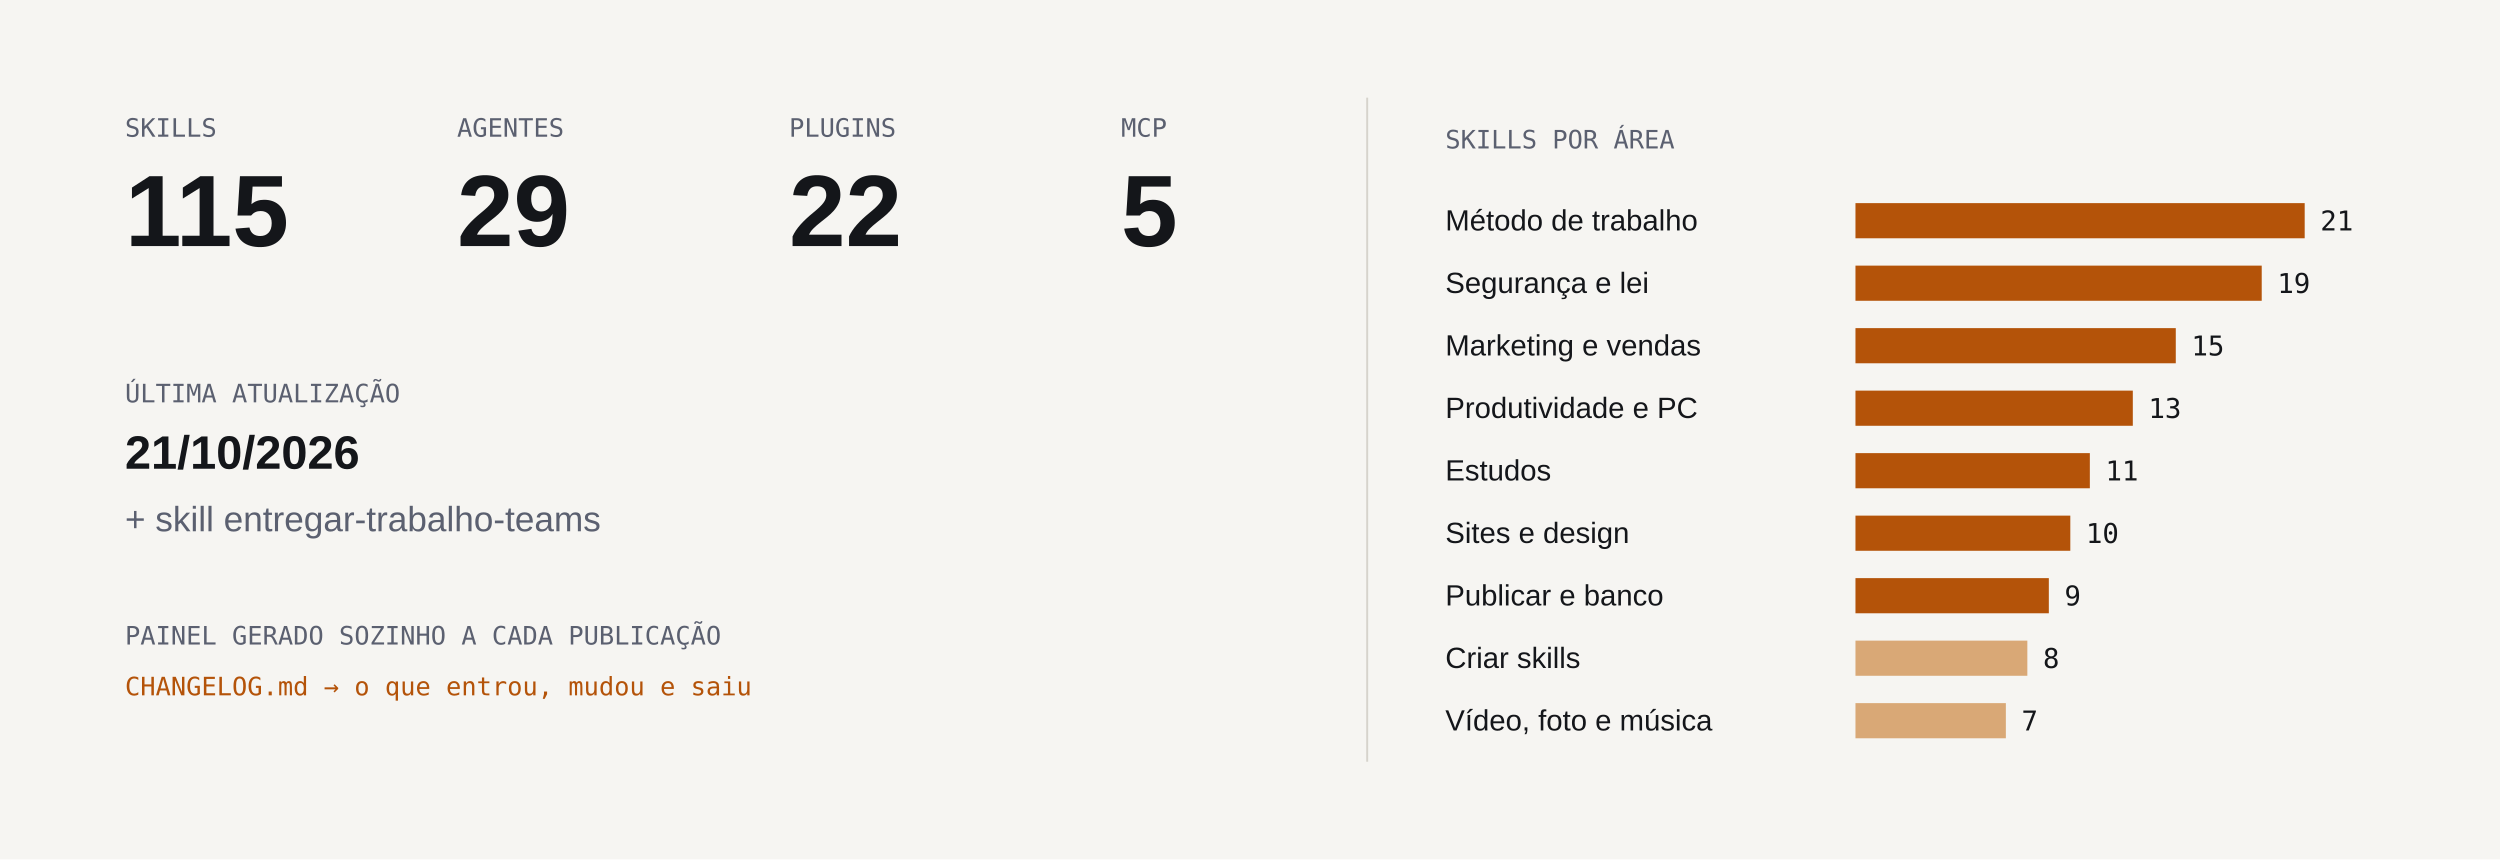
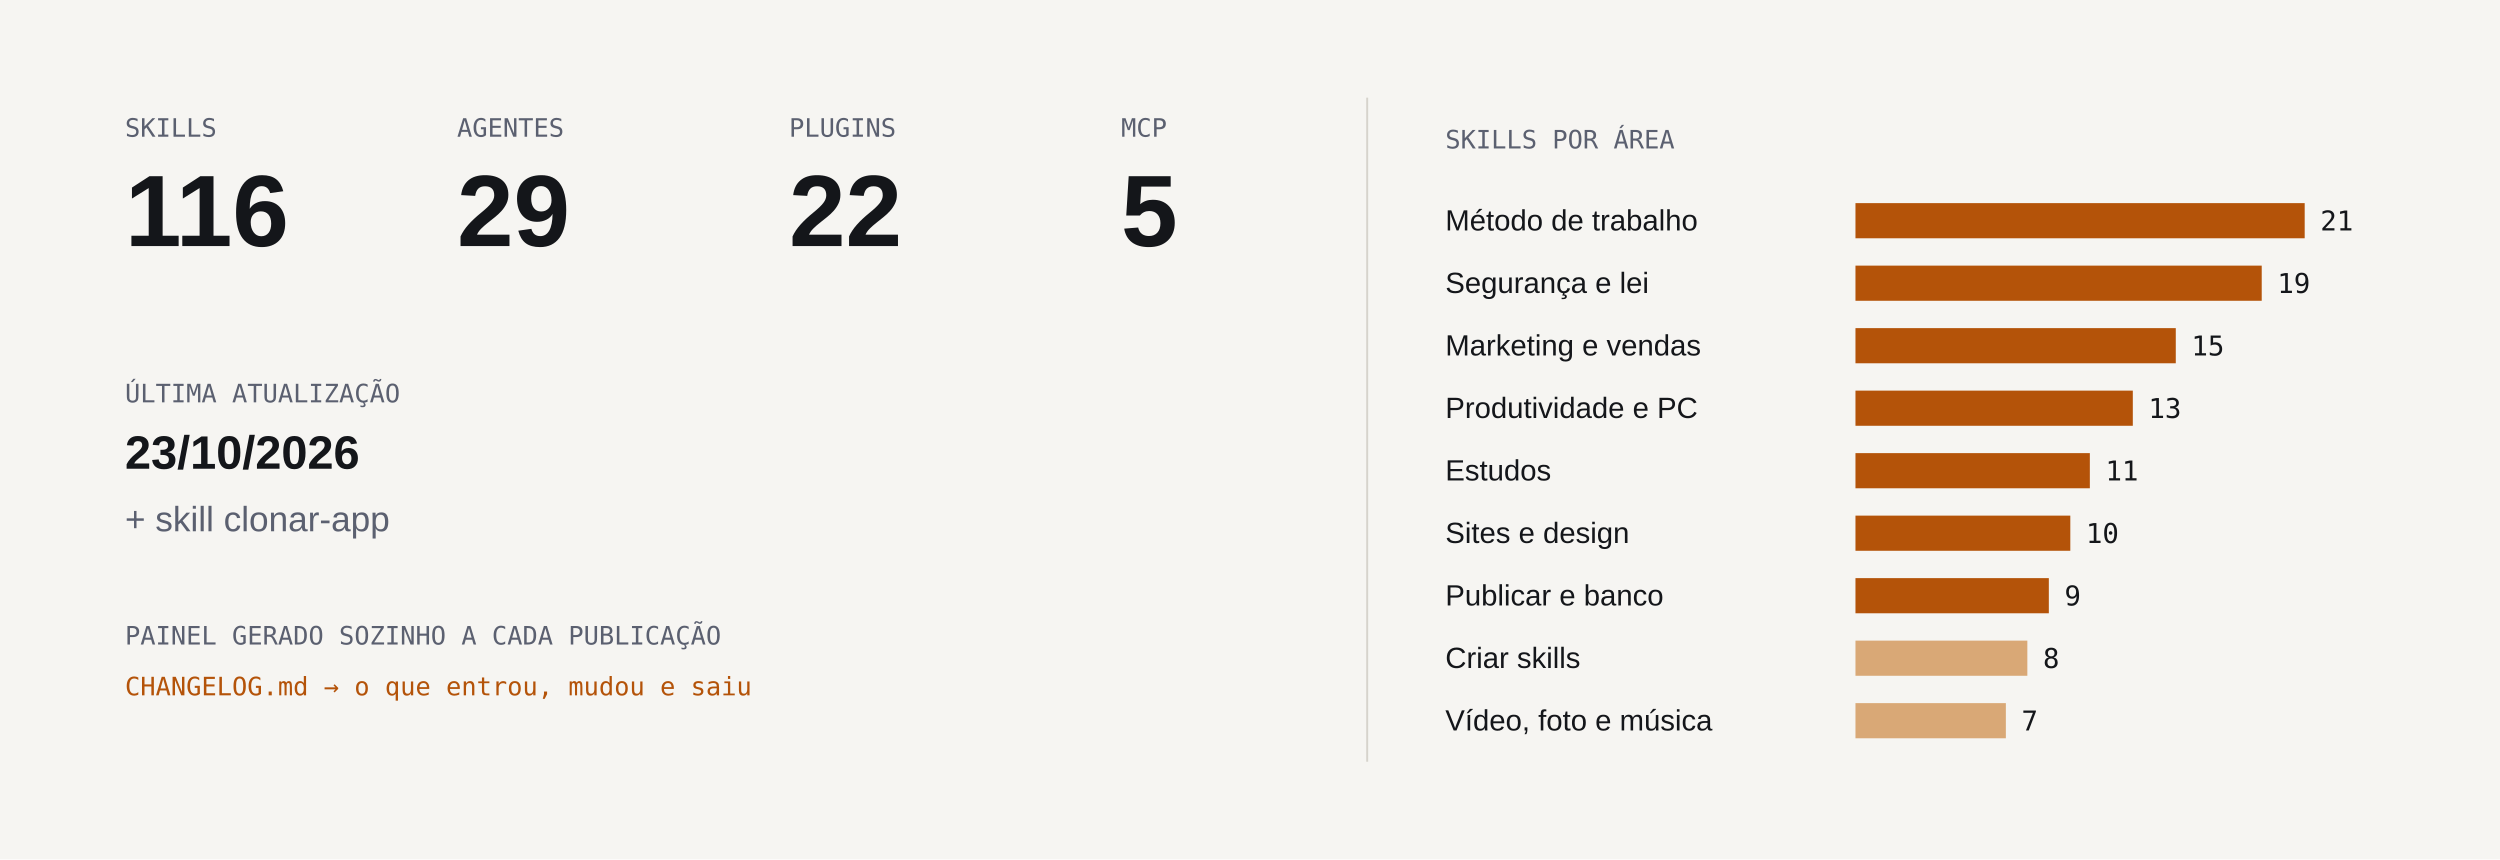
- <svg xmlns="http://www.w3.org/2000/svg" viewBox="0 0 1280 440" width="1280" height="440" role="img" aria-label="Painel do kit: skills por área e última atualização 21/10/2026">
+ <svg xmlns="http://www.w3.org/2000/svg" viewBox="0 0 1280 440" width="1280" height="440" role="img" aria-label="Painel do kit: skills por área e última atualização 23/10/2026">
  <rect width="1280" height="440" fill="#f6f5f2" />
  <text x="64" y="70" font-family="'JetBrains Mono','Cascadia Code',Consolas,'DejaVu Sans Mono',monospace" font-size="13" fill="#5b6070">SKILLS</text>
-   <text x="64" y="126" font-family="'Inter Tight','Segoe UI','Helvetica Neue',Arial,sans-serif" font-size="52" font-weight="700" fill="#14161a">115</text>
+   <text x="64" y="126" font-family="'Inter Tight','Segoe UI','Helvetica Neue',Arial,sans-serif" font-size="52" font-weight="700" fill="#14161a">116</text>
  <text x="234" y="70" font-family="'JetBrains Mono','Cascadia Code',Consolas,'DejaVu Sans Mono',monospace" font-size="13" fill="#5b6070">AGENTES</text>
  <text x="234" y="126" font-family="'Inter Tight','Segoe UI','Helvetica Neue',Arial,sans-serif" font-size="52" font-weight="700" fill="#14161a">29</text>
  <text x="404" y="70" font-family="'JetBrains Mono','Cascadia Code',Consolas,'DejaVu Sans Mono',monospace" font-size="13" fill="#5b6070">PLUGINS</text>
  <text x="404" y="126" font-family="'Inter Tight','Segoe UI','Helvetica Neue',Arial,sans-serif" font-size="52" font-weight="700" fill="#14161a">22</text>
  <text x="574" y="70" font-family="'JetBrains Mono','Cascadia Code',Consolas,'DejaVu Sans Mono',monospace" font-size="13" fill="#5b6070">MCP</text>
  <text x="574" y="126" font-family="'Inter Tight','Segoe UI','Helvetica Neue',Arial,sans-serif" font-size="52" font-weight="700" fill="#14161a">5</text>
  <text x="64" y="206" font-family="'JetBrains Mono','Cascadia Code',Consolas,'DejaVu Sans Mono',monospace" font-size="13" fill="#5b6070">ÚLTIMA ATUALIZAÇÃO</text>
-   <text x="64" y="240" font-family="'Inter Tight','Segoe UI','Helvetica Neue',Arial,sans-serif" font-size="24" font-weight="700" fill="#14161a">21/10/2026</text>
-   <text x="64" y="272" font-family="'Inter Tight','Segoe UI','Helvetica Neue',Arial,sans-serif" font-size="18" fill="#5b6070">+ skill entregar-trabalho-teams</text>
+   <text x="64" y="240" font-family="'Inter Tight','Segoe UI','Helvetica Neue',Arial,sans-serif" font-size="24" font-weight="700" fill="#14161a">23/10/2026</text>
+   <text x="64" y="272" font-family="'Inter Tight','Segoe UI','Helvetica Neue',Arial,sans-serif" font-size="18" fill="#5b6070">+ skill clonar-app</text>
  <text x="64" y="330" font-family="'JetBrains Mono','Cascadia Code',Consolas,'DejaVu Sans Mono',monospace" font-size="13" fill="#5b6070">PAINEL GERADO SOZINHO A CADA PUBLICAÇÃO</text>
  <text x="64" y="356" font-family="'JetBrains Mono','Cascadia Code',Consolas,'DejaVu Sans Mono',monospace" font-size="13" fill="#b45309">CHANGELOG.md → o que entrou, mudou e saiu</text>
  <line x1="700" y1="50" x2="700" y2="390" stroke="#d6d3cc" />
  <text x="740" y="76" font-family="'JetBrains Mono','Cascadia Code',Consolas,'DejaVu Sans Mono',monospace" font-size="13" fill="#5b6070">SKILLS POR ÁREA</text>
  <text x="740" y="118" font-family="'Inter Tight','Segoe UI','Helvetica Neue',Arial,sans-serif" font-size="15" fill="#14161a">Método de trabalho</text>
  <rect x="950" y="104" width="230" height="18" fill="#b45309" />
  <text x="1188" y="118" font-family="'JetBrains Mono','Cascadia Code',Consolas,'DejaVu Sans Mono',monospace" font-size="14" fill="#14161a">21</text>
  <text x="740" y="150" font-family="'Inter Tight','Segoe UI','Helvetica Neue',Arial,sans-serif" font-size="15" fill="#14161a">Segurança e lei</text>
  <rect x="950" y="136" width="208" height="18" fill="#b45309" />
  <text x="1166" y="150" font-family="'JetBrains Mono','Cascadia Code',Consolas,'DejaVu Sans Mono',monospace" font-size="14" fill="#14161a">19</text>
  <text x="740" y="182" font-family="'Inter Tight','Segoe UI','Helvetica Neue',Arial,sans-serif" font-size="15" fill="#14161a">Marketing e vendas</text>
  <rect x="950" y="168" width="164" height="18" fill="#b45309" />
  <text x="1122" y="182" font-family="'JetBrains Mono','Cascadia Code',Consolas,'DejaVu Sans Mono',monospace" font-size="14" fill="#14161a">15</text>
  <text x="740" y="214" font-family="'Inter Tight','Segoe UI','Helvetica Neue',Arial,sans-serif" font-size="15" fill="#14161a">Produtividade e PC</text>
  <rect x="950" y="200" width="142" height="18" fill="#b45309" />
  <text x="1100" y="214" font-family="'JetBrains Mono','Cascadia Code',Consolas,'DejaVu Sans Mono',monospace" font-size="14" fill="#14161a">13</text>
  <text x="740" y="246" font-family="'Inter Tight','Segoe UI','Helvetica Neue',Arial,sans-serif" font-size="15" fill="#14161a">Estudos</text>
  <rect x="950" y="232" width="120" height="18" fill="#b45309" />
  <text x="1078" y="246" font-family="'JetBrains Mono','Cascadia Code',Consolas,'DejaVu Sans Mono',monospace" font-size="14" fill="#14161a">11</text>
  <text x="740" y="278" font-family="'Inter Tight','Segoe UI','Helvetica Neue',Arial,sans-serif" font-size="15" fill="#14161a">Sites e design</text>
  <rect x="950" y="264" width="110" height="18" fill="#b45309" />
  <text x="1068" y="278" font-family="'JetBrains Mono','Cascadia Code',Consolas,'DejaVu Sans Mono',monospace" font-size="14" fill="#14161a">10</text>
  <text x="740" y="310" font-family="'Inter Tight','Segoe UI','Helvetica Neue',Arial,sans-serif" font-size="15" fill="#14161a">Publicar e banco</text>
  <rect x="950" y="296" width="99" height="18" fill="#b45309" />
  <text x="1057" y="310" font-family="'JetBrains Mono','Cascadia Code',Consolas,'DejaVu Sans Mono',monospace" font-size="14" fill="#14161a">9</text>
  <text x="740" y="342" font-family="'Inter Tight','Segoe UI','Helvetica Neue',Arial,sans-serif" font-size="15" fill="#14161a">Criar skills</text>
  <rect x="950" y="328" width="88" height="18" fill="#d9a876" />
  <text x="1046" y="342" font-family="'JetBrains Mono','Cascadia Code',Consolas,'DejaVu Sans Mono',monospace" font-size="14" fill="#14161a">8</text>
  <text x="740" y="374" font-family="'Inter Tight','Segoe UI','Helvetica Neue',Arial,sans-serif" font-size="15" fill="#14161a">Vídeo, foto e música</text>
  <rect x="950" y="360" width="77" height="18" fill="#d9a876" />
  <text x="1035" y="374" font-family="'JetBrains Mono','Cascadia Code',Consolas,'DejaVu Sans Mono',monospace" font-size="14" fill="#14161a">7</text>
</svg>
